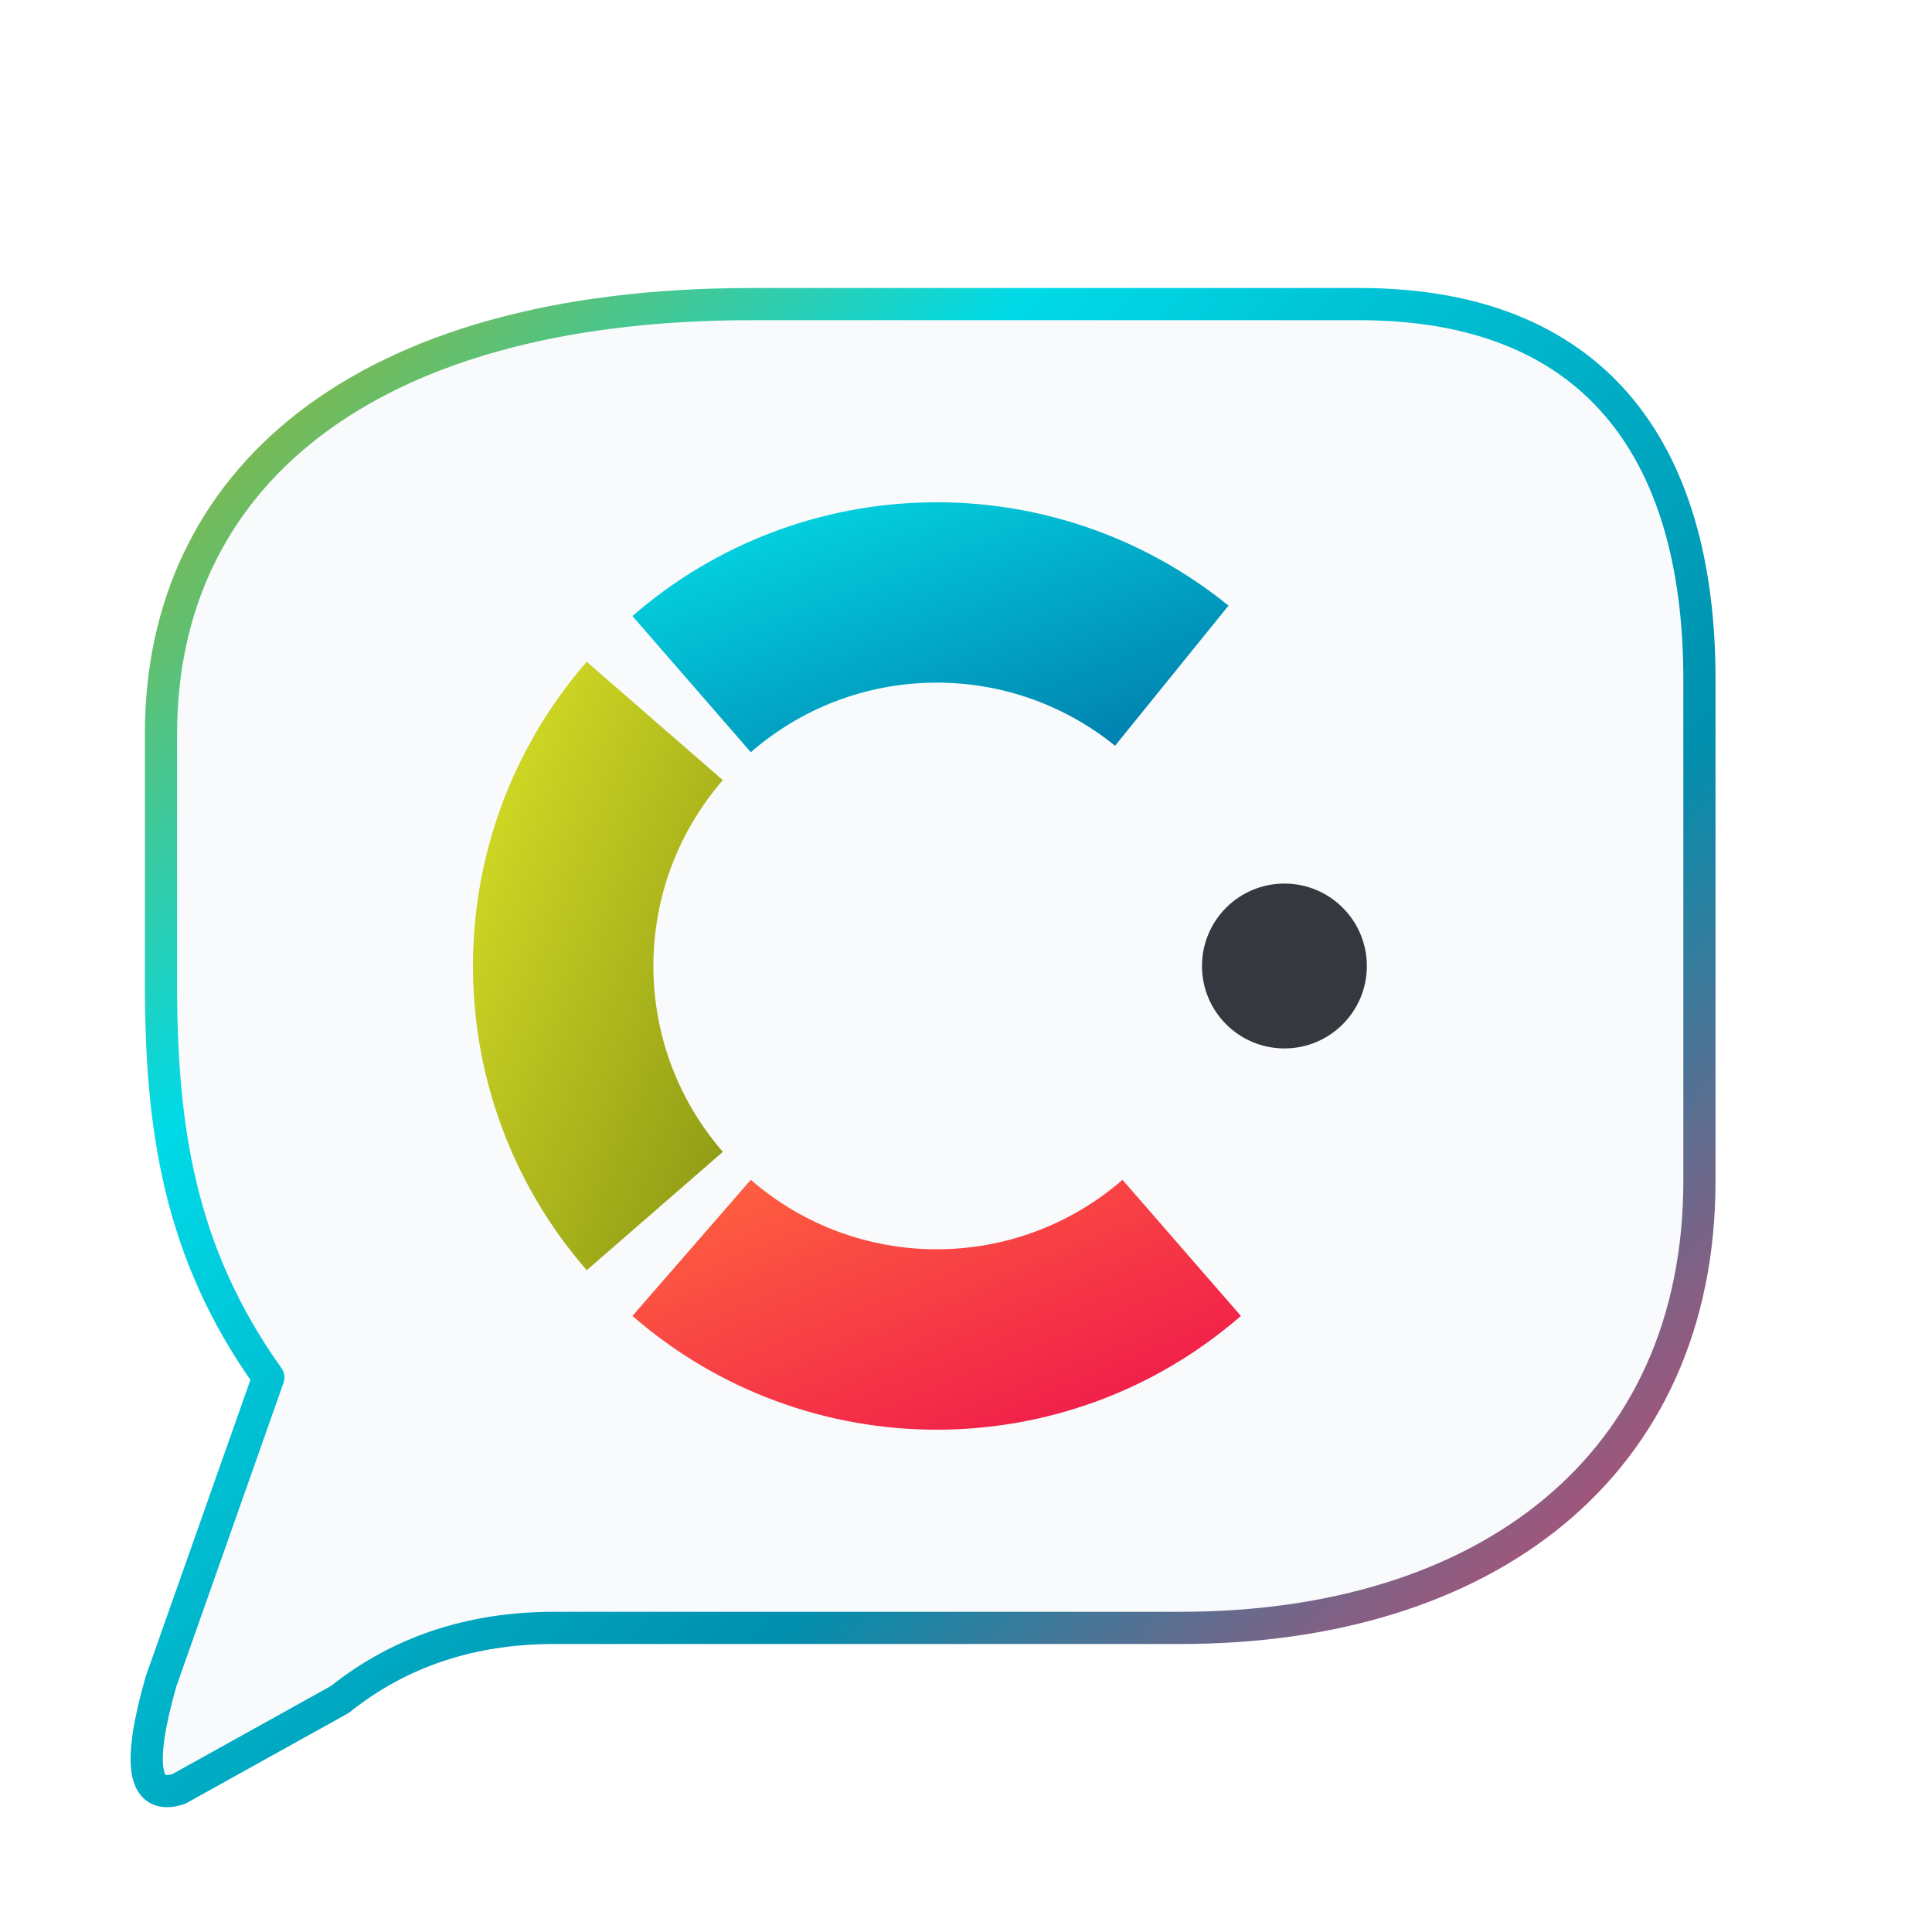
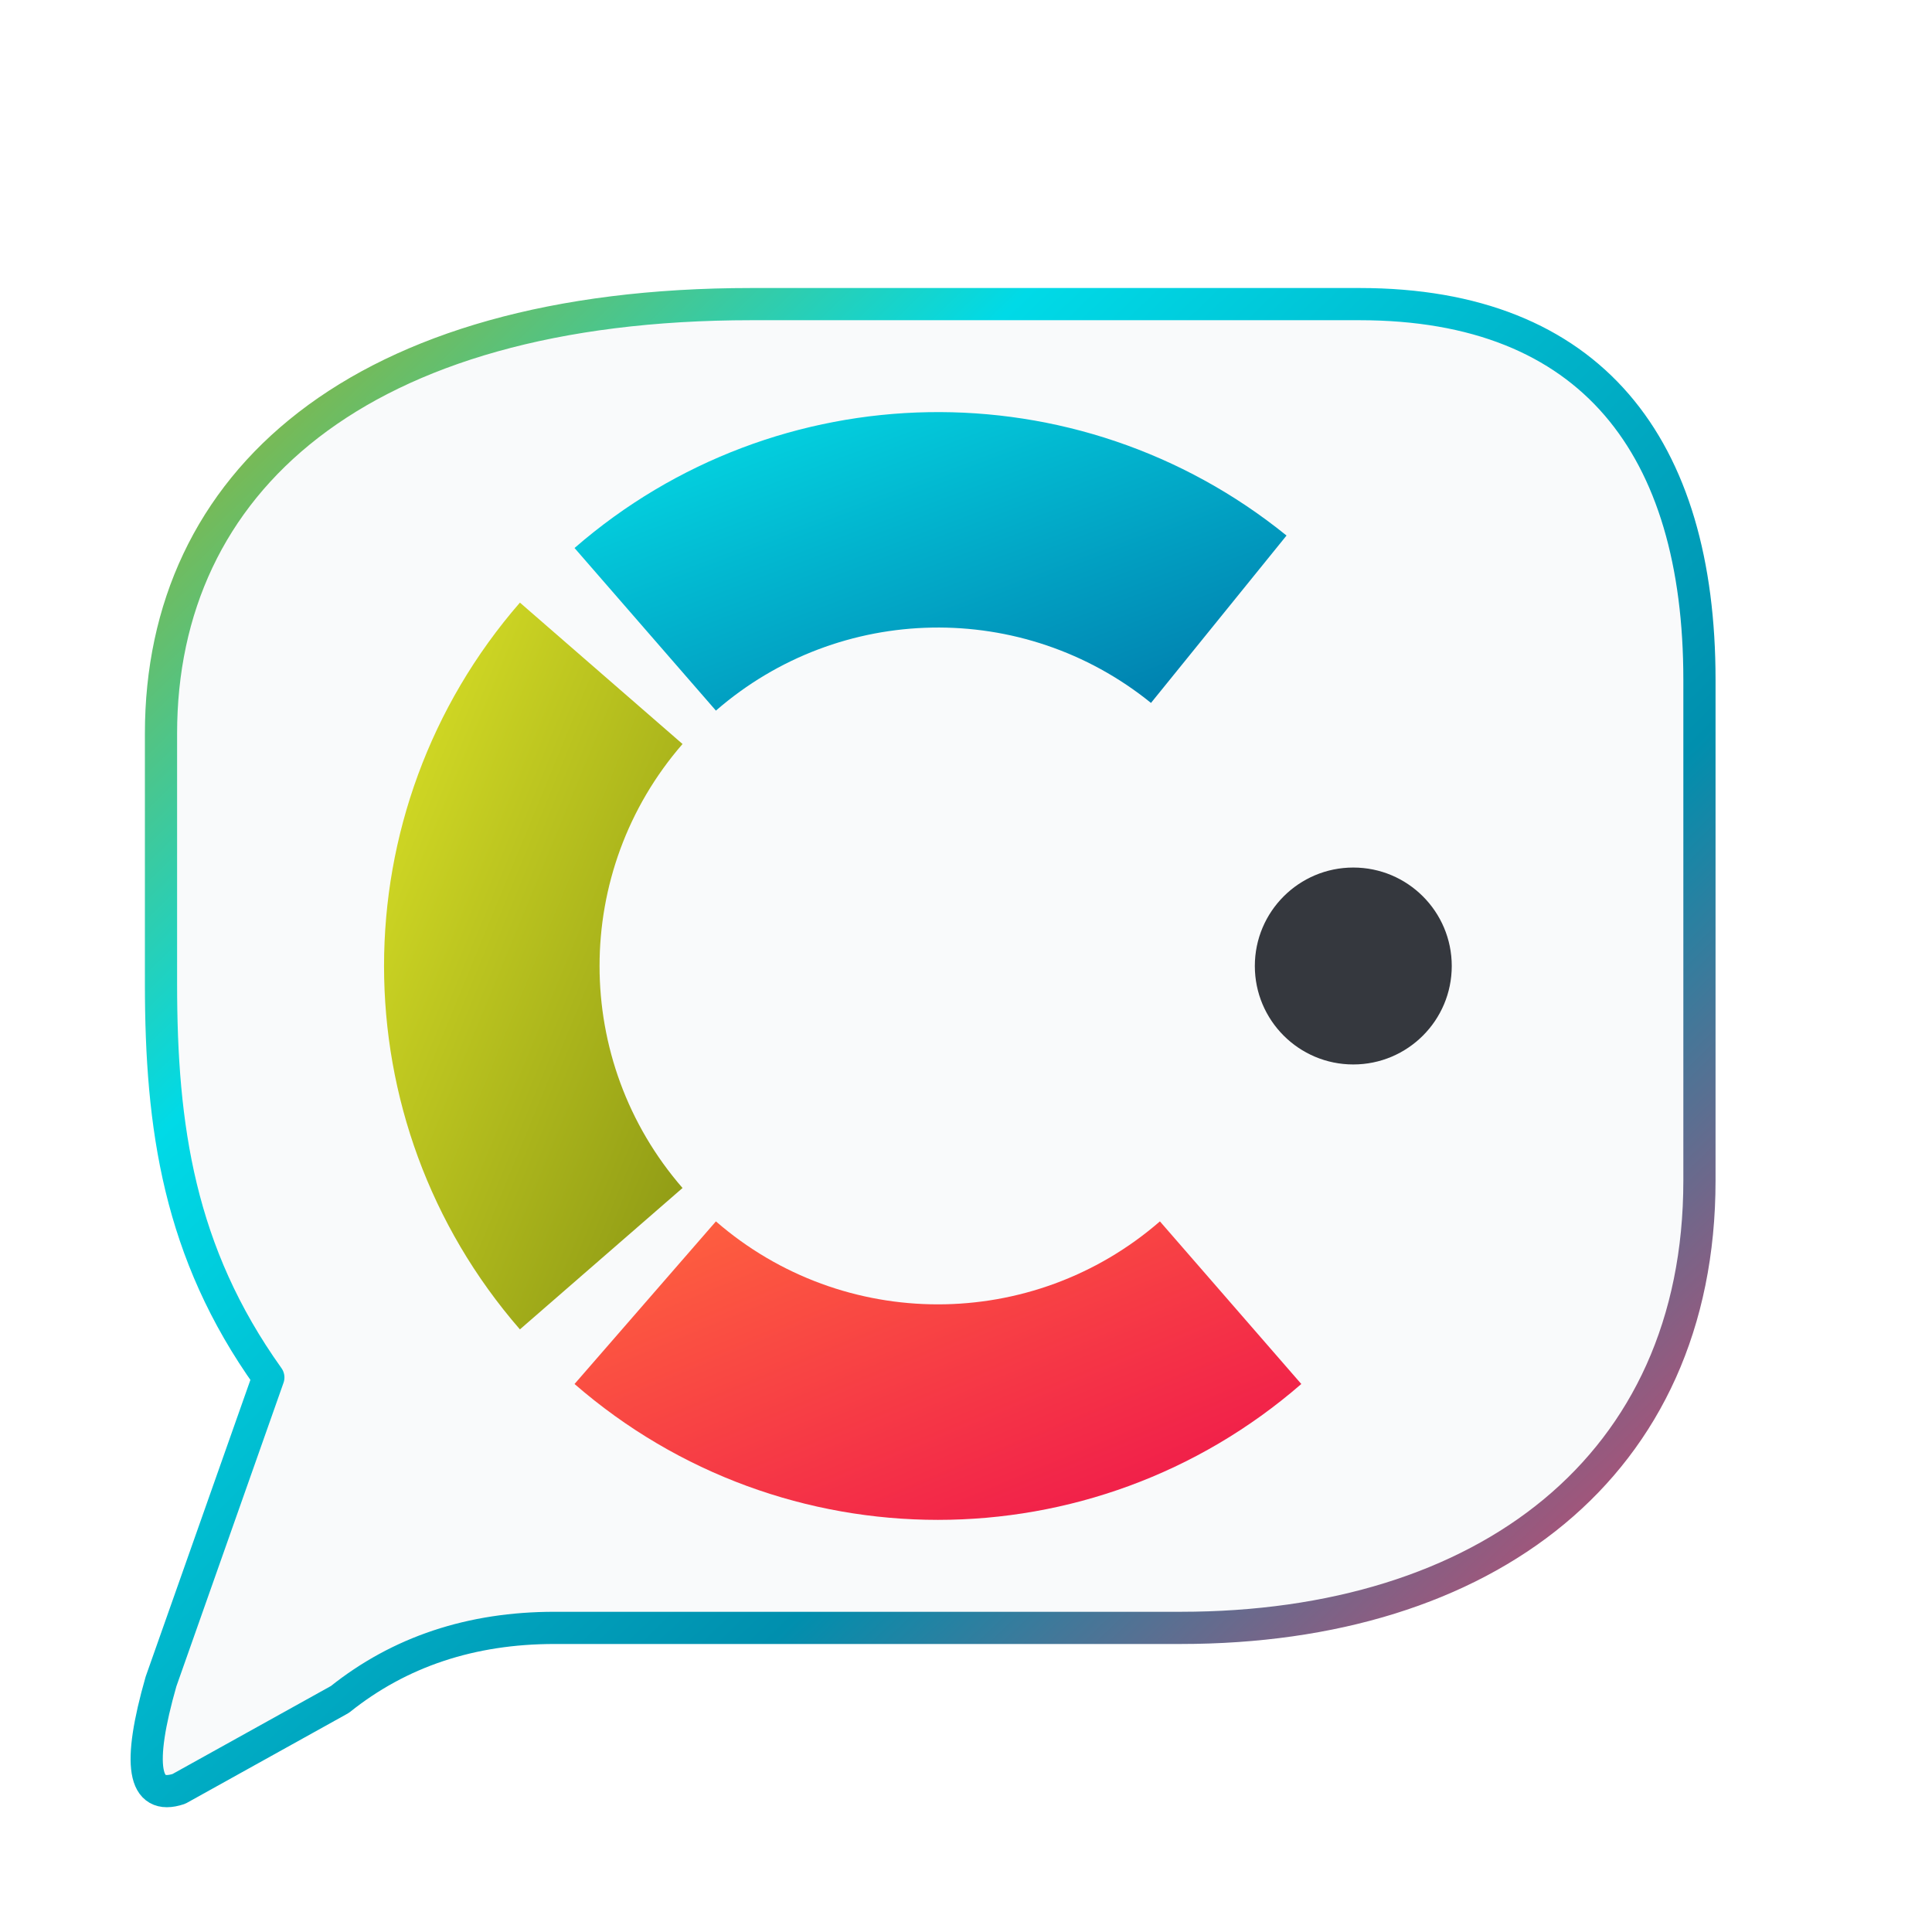
<svg xmlns="http://www.w3.org/2000/svg" viewBox="0 0 108 108">
  <defs>
    <linearGradient id="rim" x1="0" x2="1" y1="0" y2="1">
      <stop stop-color="#A9AC1A" />
      <stop offset=".28" stop-color="#00DAE7" />
      <stop offset=".65" stop-color="#008FAE" />
      <stop offset="1" stop-color="#FF345D" />
    </linearGradient>
    <linearGradient id="glass" x1="0" y1="0" x2="1" y2="1">
      <stop stop-color="#40EFF0" stop-opacity=".26" />
      <stop offset=".55" stop-color="#153B42" stop-opacity=".11" />
      <stop offset="1" stop-color="#FF426A" stop-opacity=".19" />
    </linearGradient>
    <linearGradient id="blue" x1="0" y1="0" x2=".9" y2="1">
      <stop stop-color="#04E1E9" />
      <stop offset="1" stop-color="#007BAC" />
    </linearGradient>
    <linearGradient id="olive" x1="0" y1="0" x2="1" y2="1">
      <stop stop-color="#DCE327" />
      <stop offset="1" stop-color="#8A9614" />
    </linearGradient>
    <linearGradient id="red" x1="0" y1="0" x2="1" y2="1">
      <stop stop-color="#FF663E" />
      <stop offset="1" stop-color="#EE124C" />
    </linearGradient>
  </defs>
  <path d="M 42 17 H 76 C 89 17 95 25 95 38 V 66 C 95 82 83 91 66 91 H 31 Q 24 91 19 95 L 10 100 Q 7 101 9 94 L 15 77 C 10 70 9 63 9 55 V 41 C 9 27 20 17 42 17 Z" fill="#F9FAFB" stroke="url(#rim)" stroke-width="1.8" stroke-linejoin="round" />
-   <g class="c-int" transform="translate(52 54) scale(.72) translate(-52.5 -52)">
+   <g class="c-int" transform="translate(52 54) scale(.86) translate(-52.5 -52)">
    <path d="M 29.38 24.83 A 36 36 0 0 1 75.66 24.02 L 66.85 34.90 A 22 22 0 0 0 38.57 35.40 Z" fill="url(#blue)" />
    <path d="M 25.83 75.62 A 36 36 0 0 1 25.83 28.38 L 36.40 37.57 A 22 22 0 0 0 36.40 66.43 Z" fill="url(#olive)" />
    <path d="M 76.62 79.17 A 36 36 0 0 1 29.38 79.17 L 38.57 68.60 A 22 22 0 0 0 67.43 68.60 Z" fill="url(#red)" />
    <circle cx="80" cy="52" r="6.4" fill="#35383E" />
  </g>
</svg>
